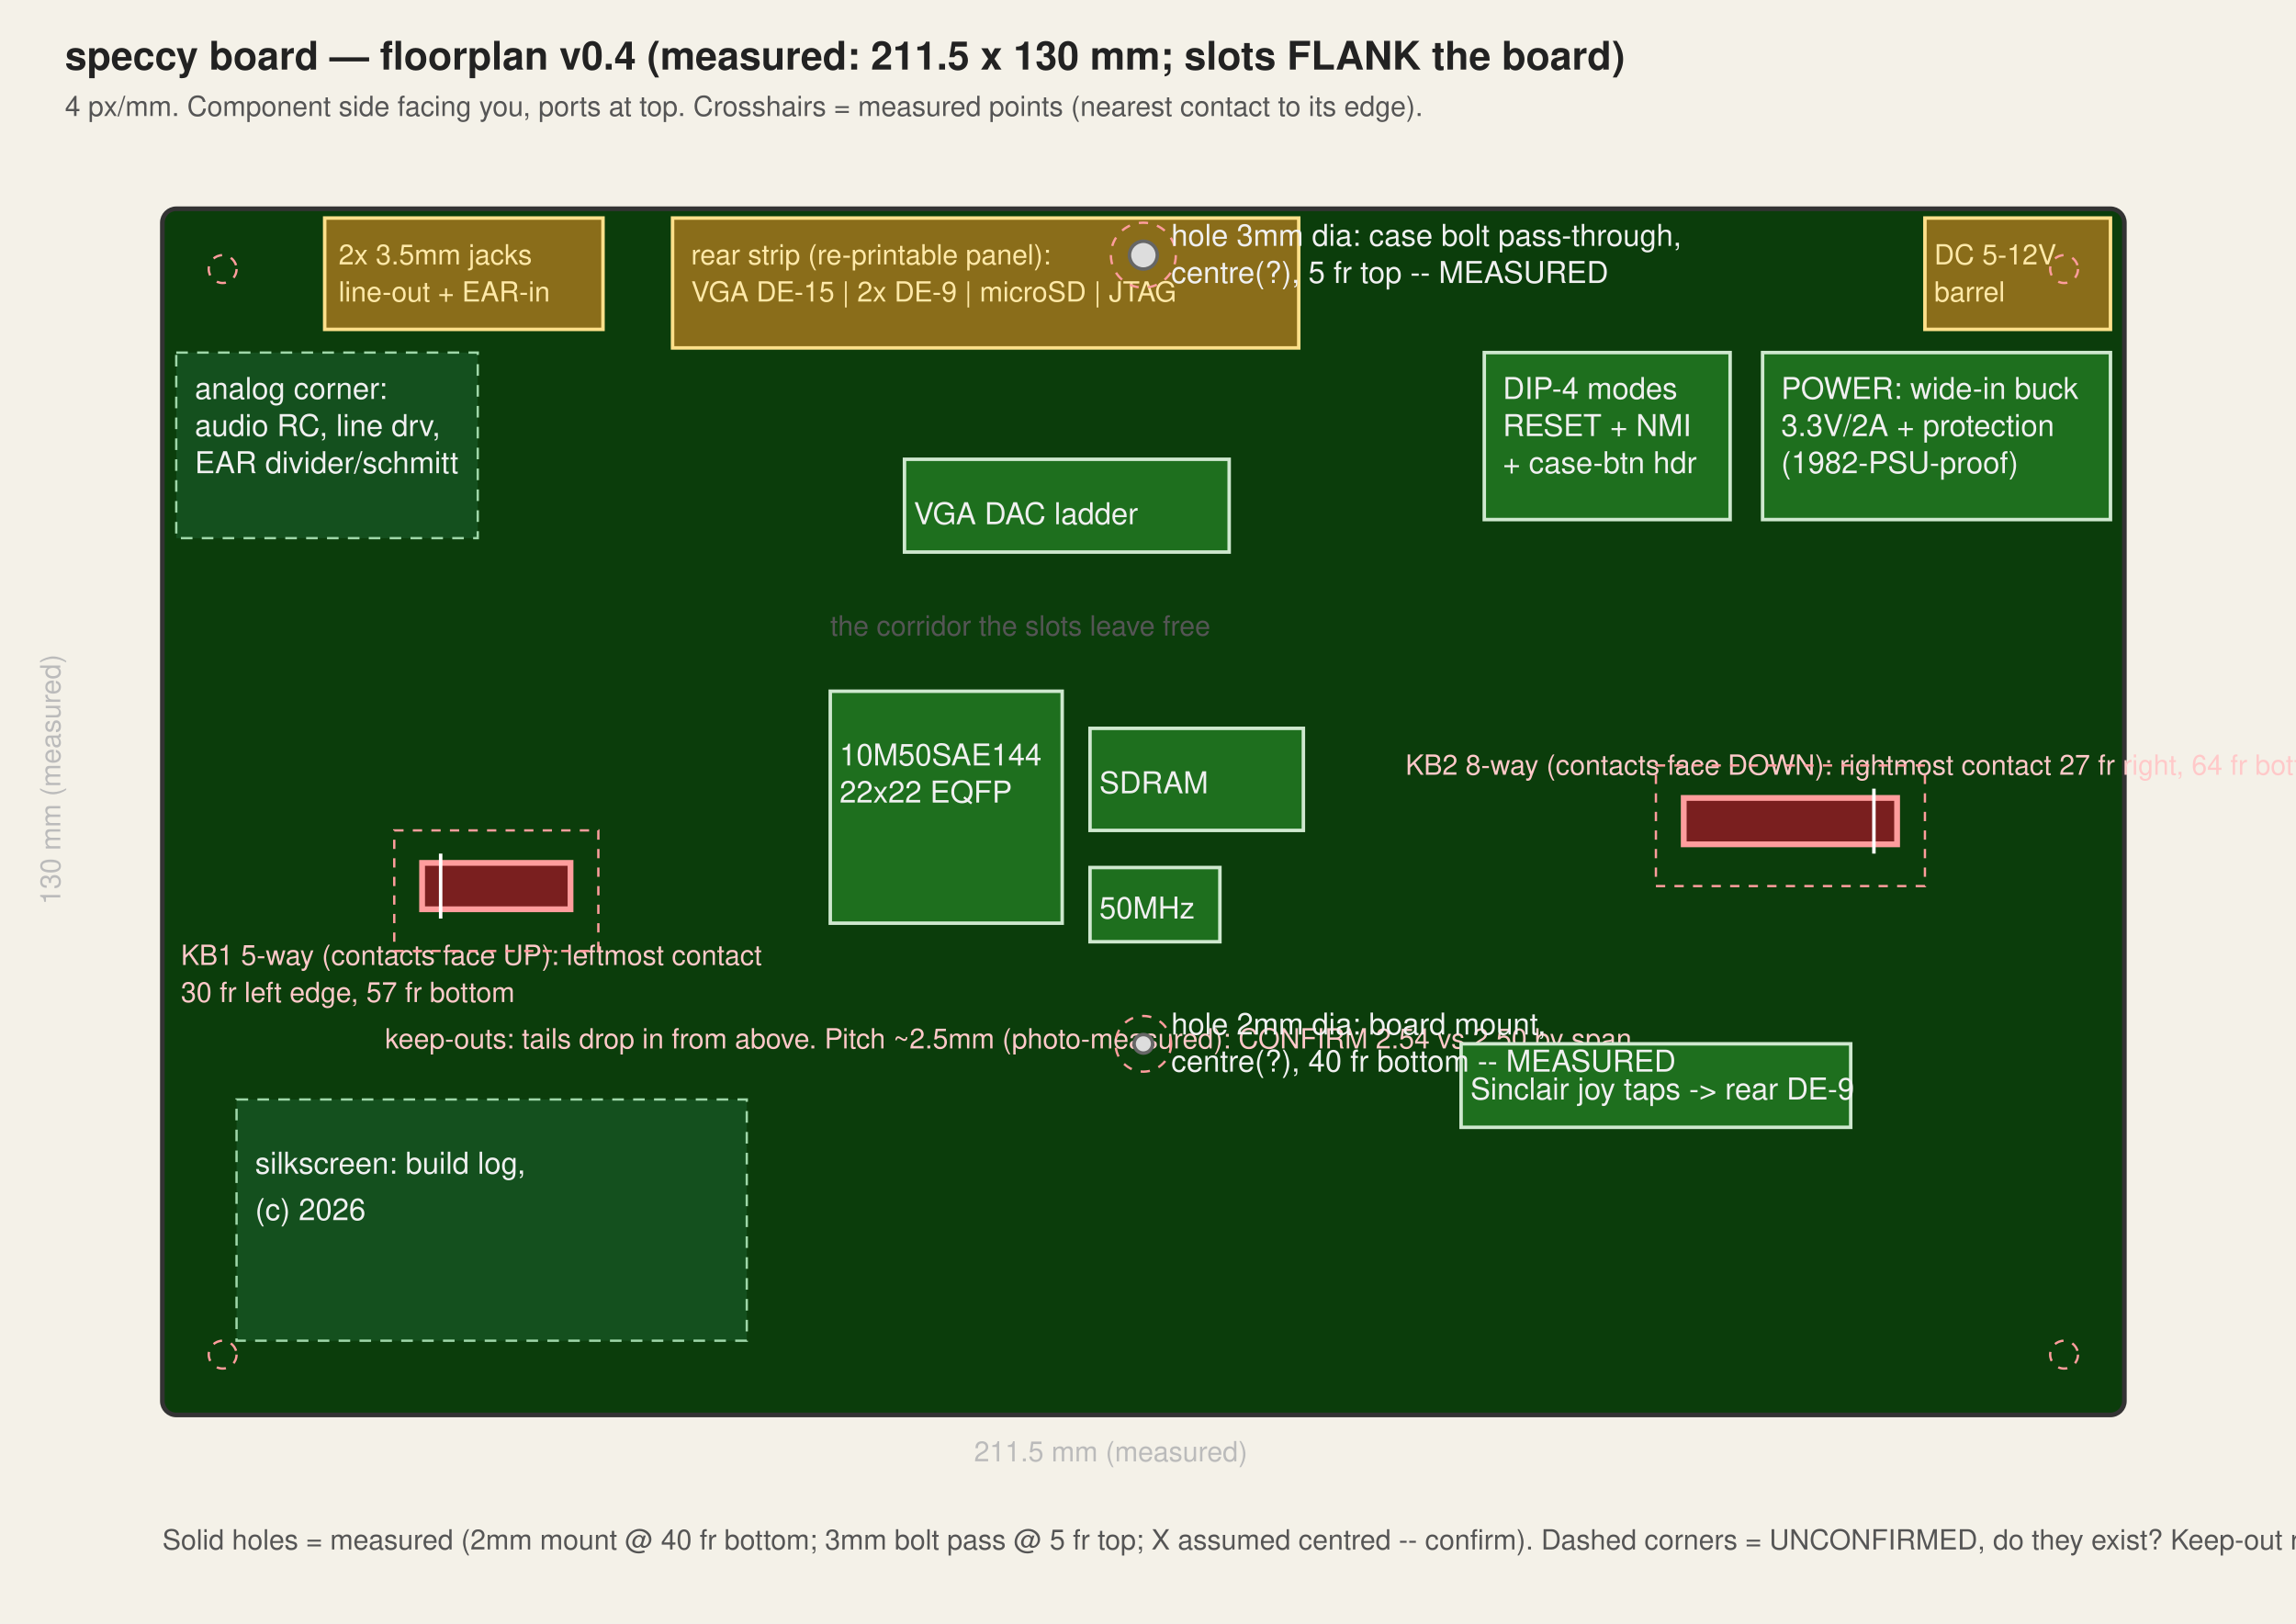
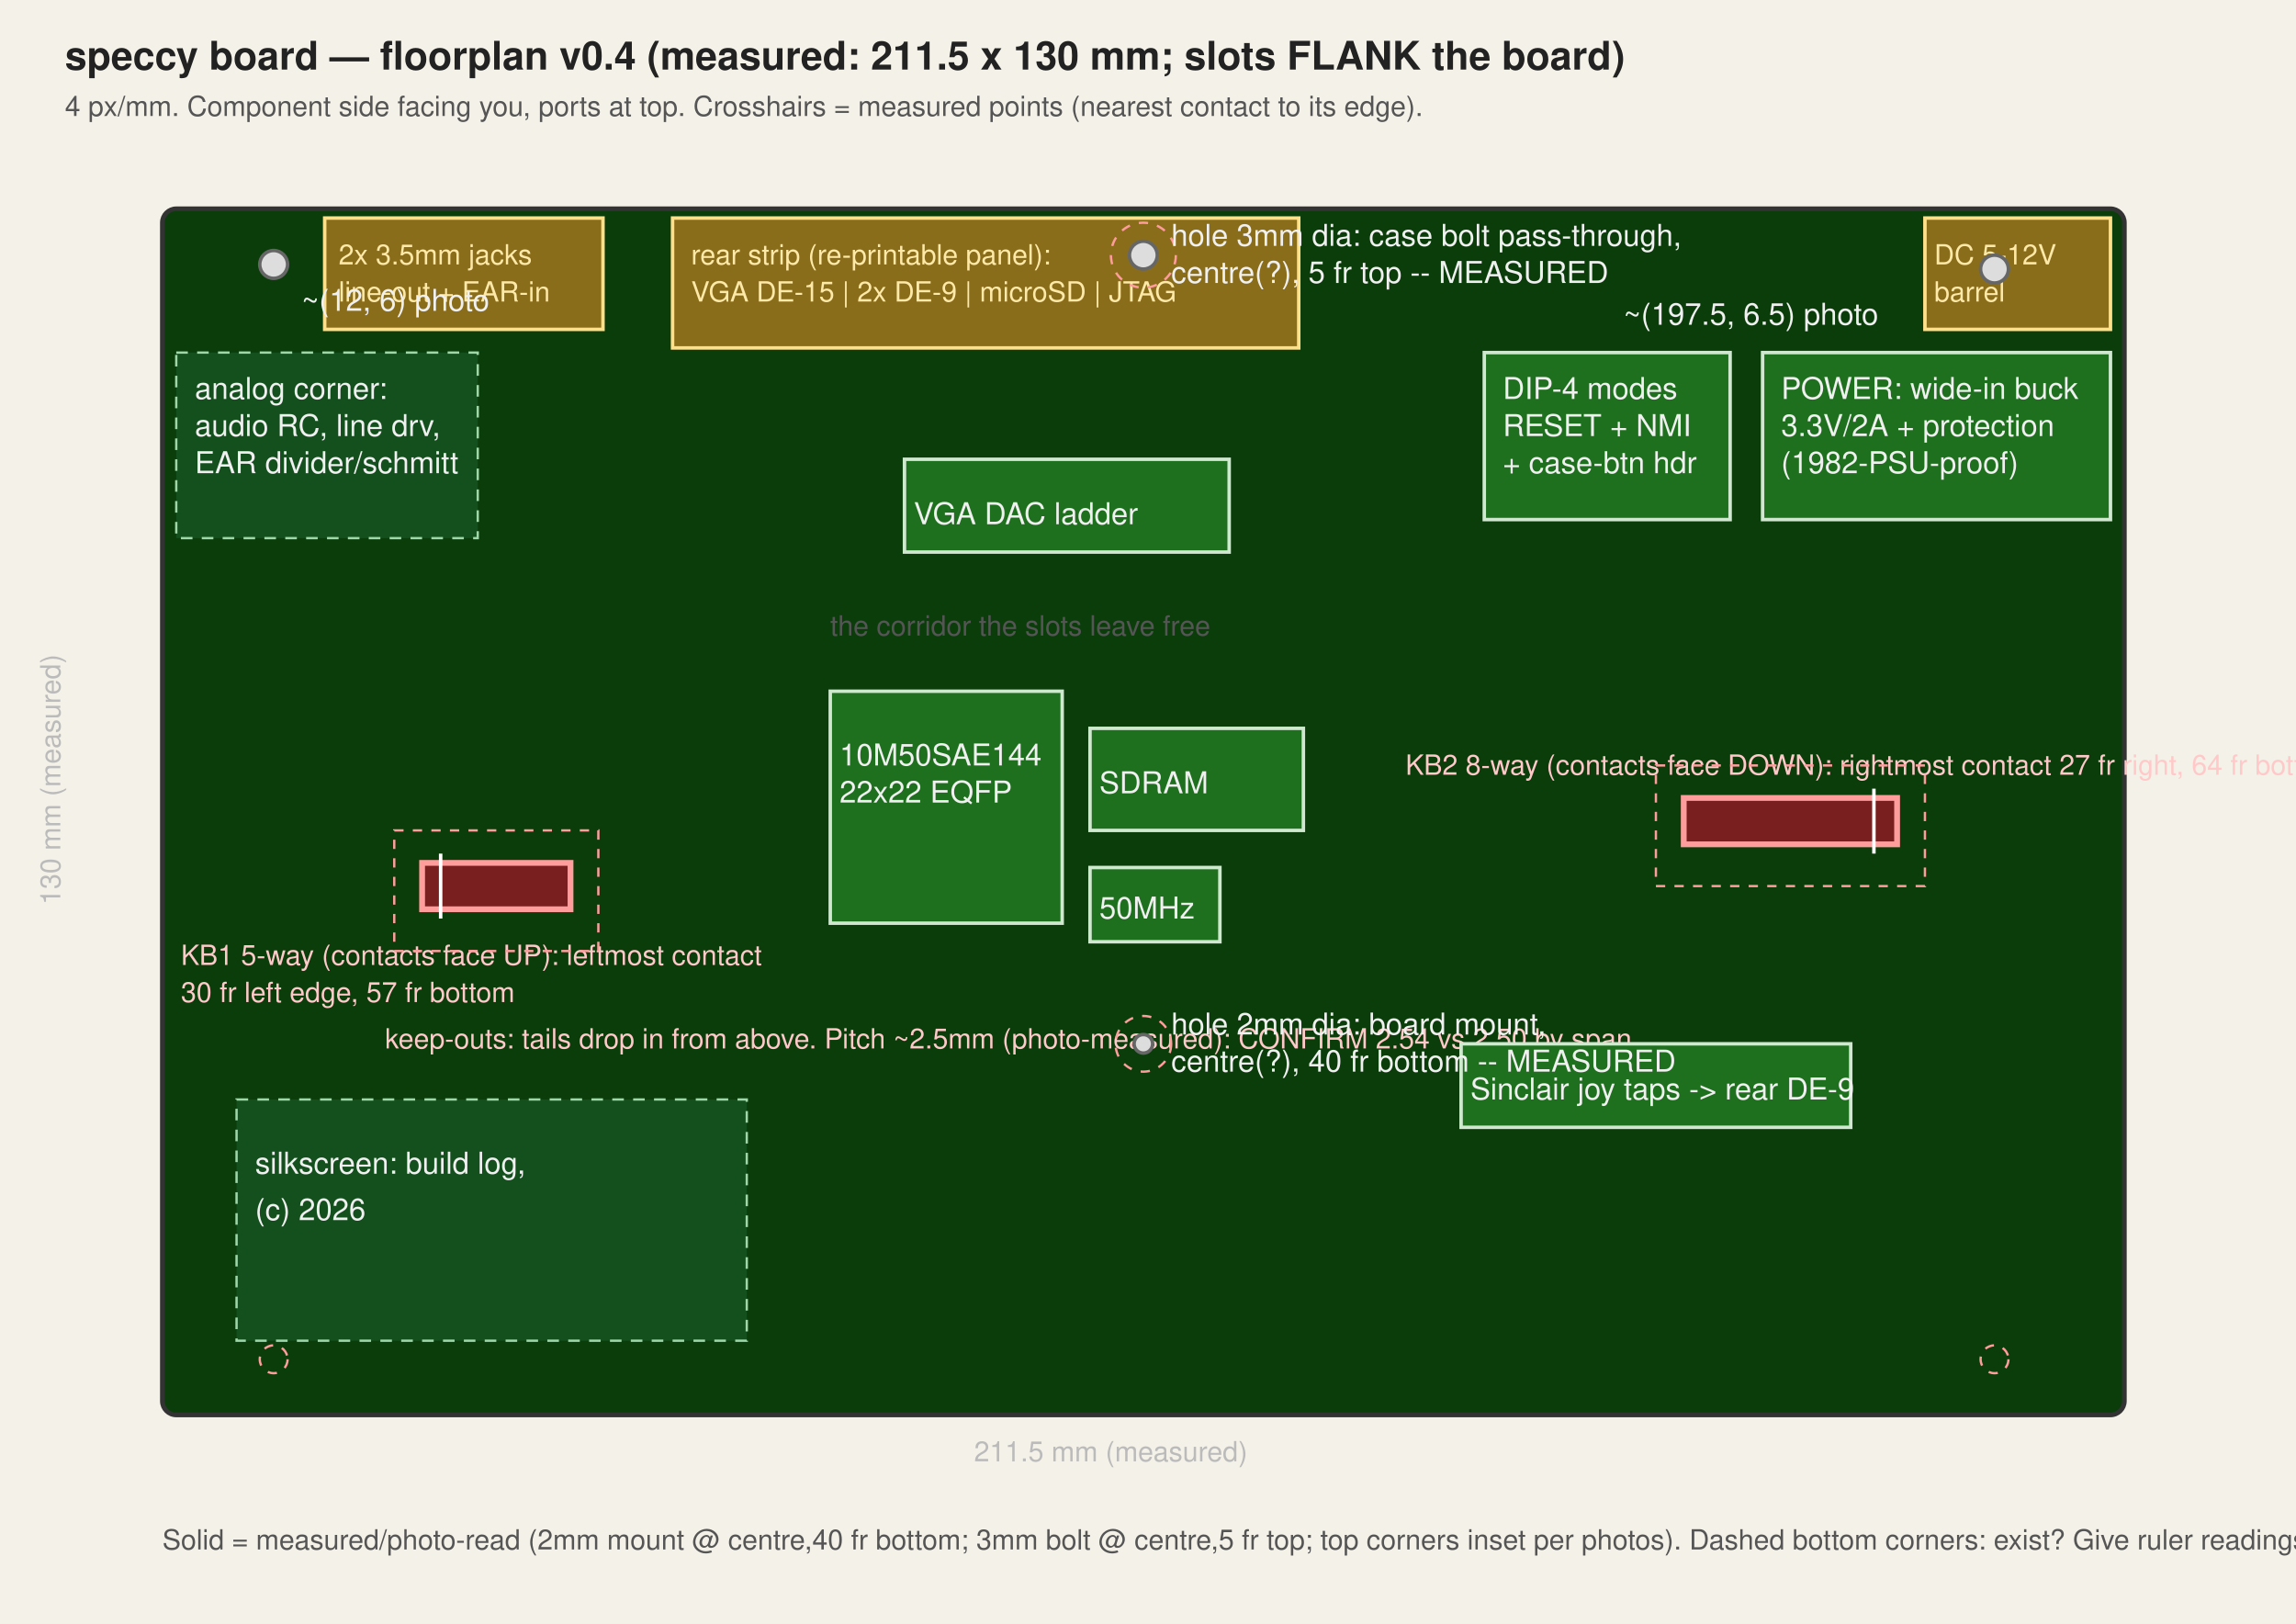
<svg xmlns="http://www.w3.org/2000/svg" viewBox="0 0 990 700" font-family="Helvetica,Arial,sans-serif">
  <defs>
    <style>
      .board { fill:#0b3d0b; stroke:#333; stroke-width:2; }
      .blk   { fill:#1e6f1e; stroke:#cfe8cf; stroke-width:1.5; }
      .conn  { fill:#8a6d1a; stroke:#ffe08a; stroke-width:1.5; }
      .fix   { fill:#7a1f1f; stroke:#ff9d9d; stroke-width:2.5; }
      .keep  { fill:none; stroke:#ff9d9d; stroke-width:1; stroke-dasharray:4 4; }
      .quiet { fill:#14501e; stroke:#9fd7a9; stroke-width:1; stroke-dasharray:5 4; }
      .hole  { fill:#ddd; stroke:#666; stroke-width:1.5; }
      .lbl   { fill:#f0f0f0; font-size:13px; }
      .lbl2  { fill:#ffe9a8; font-size:12px; }
      .lblr  { fill:#ffc9c9; font-size:12px; }
      .dim   { fill:#bbb; font-size:12px; }
      .title { fill:#222; font-size:17px; font-weight:bold; }
      .note  { fill:#555; font-size:12px; }
      .cross { stroke:#fff; stroke-width:1.5; }
    </style>
  </defs>
  <rect x="0" y="0" width="990" height="700" fill="#f4f1e8" />
  <text x="28" y="30" class="title">speccy board — floorplan v0.4 (measured: 211.5 x 130 mm; slots FLANK the board)</text>
  <text x="28" y="50" class="note">4 px/mm. Component side facing you, ports at top. Crosshairs = measured points (nearest contact to its edge).</text>
  <rect x="70" y="90" width="846" height="520" rx="6" class="board" />
  <text x="420" y="630" class="dim">211.5 mm (measured)</text>
  <text x="16" y="380" class="dim" transform="rotate(-90 26 380)">130 mm (measured)</text>
  <rect x="140" y="94" width="120" height="48" class="conn" />
  <text x="146" y="114" class="lbl2">2x 3.5mm jacks</text>
  <text x="146" y="130" class="lbl2">line-out + EAR-in</text>
  <rect x="290" y="94" width="270" height="56" class="conn" />
  <text x="298" y="114" class="lbl2">rear strip (re-printable panel):</text>
  <text x="298" y="130" class="lbl2">VGA DE-15 | 2x DE-9 | microSD | JTAG</text>
  <rect x="830" y="94" width="80" height="48" class="conn" />
  <text x="834" y="114" class="lbl2">DC 5-12V</text>
  <text x="834" y="130" class="lbl2">barrel</text>
  <rect x="760" y="152" width="150" height="72" class="blk" />
  <text x="768" y="172" class="lbl">POWER: wide-in buck</text>
  <text x="768" y="188" class="lbl">3.3V/2A + protection</text>
  <text x="768" y="204" class="lbl">(1982-PSU-proof)</text>
  <rect x="640" y="152" width="106" height="72" class="blk" />
  <text x="648" y="172" class="lbl">DIP-4 modes</text>
  <text x="648" y="188" class="lbl">RESET + NMI</text>
  <text x="648" y="204" class="lbl">+ case-btn hdr</text>
  <rect x="76" y="152" width="130" height="80" class="quiet" />
  <text x="84" y="172" class="lbl">analog corner:</text>
  <text x="84" y="188" class="lbl">audio RC, line drv,</text>
  <text x="84" y="204" class="lbl">EAR divider/schmitt</text>
  <rect x="182" y="372" width="64" height="20" class="fix" />
  <line x1="190" y1="368" x2="190" y2="396" class="cross" />
  <text x="78" y="416" class="lblr">KB1 5-way (contacts face UP): leftmost contact</text>
  <text x="78" y="432" class="lblr">30 fr left edge, 57 fr bottom</text>
  <rect x="726" y="344" width="92" height="20" class="fix" />
  <line x1="808.0" y1="340" x2="808.0" y2="368" class="cross" />
  <text x="606" y="334" class="lblr">KB2 8-way (contacts face DOWN): rightmost contact 27 fr right, 64 fr bottom</text>
  <rect x="170" y="358" width="88" height="52" class="keep" />
  <rect x="714" y="330" width="116" height="52" class="keep" />
  <text x="166" y="452" class="lblr">keep-outs: tails drop in from above. Pitch ~2.5mm (photo-measured): CONFIRM 2.54 vs 2.50 by span.</text>
  <rect x="358" y="298" width="100" height="100" class="blk" />
  <text x="362" y="330" class="lbl">10M50SAE144</text>
  <text x="362" y="346" class="lbl">22x22 EQFP</text>
  <rect x="470" y="314" width="92" height="44" class="blk" />
  <text x="474" y="342" class="lbl">SDRAM</text>
  <rect x="470" y="374" width="56" height="32" class="blk" />
  <text x="474" y="396.0" class="lbl">50MHz</text>
  <text x="358" y="274" class="note" fill="#9fd7a9">the corridor the slots leave free</text>
  <rect x="390" y="198" width="140" height="40" class="blk" />
  <text x="394" y="226" class="lbl">VGA DAC ladder</text>
  <rect x="630" y="450" width="168" height="36" class="blk" />
  <text x="634" y="474" class="lbl">Sinclair joy taps -&gt; rear DE-9</text>
  <rect x="102" y="474" width="220" height="104" class="quiet" />
  <text x="110" y="506" class="lbl">silkscreen: build log,</text>
  <text x="110" y="526" class="lbl">(c) 2026</text>
  <circle cx="493" cy="450" r="4" class="hole" />
  <circle cx="493" cy="450" r="12" class="keep" />
  <text x="505" y="446" class="lbl">hole 2mm dia: board mount,</text>
  <text x="505" y="462" class="lbl">centre(?), 40 fr bottom -- MEASURED</text>
  <circle cx="493" cy="110" r="6" class="hole" />
  <circle cx="493" cy="110" r="14" class="keep" />
  <text x="505" y="106" class="lbl">hole 3mm dia: case bolt pass-through,</text>
  <text x="505" y="122" class="lbl">centre(?), 5 fr top -- MEASURED</text>
-   <circle cx="96" cy="116" r="6" class="keep" />
-   <circle cx="890" cy="116" r="6" class="keep" />
-   <circle cx="96" cy="584" r="6" class="keep" />
-   <circle cx="890" cy="584" r="6" class="keep" />
-   <text x="70" y="668" class="note">Solid holes = measured (2mm mount @ 40 fr bottom; 3mm bolt pass @ 5 fr top; X assumed centred -- confirm). Dashed corners = UNCONFIRMED, do they exist? Keep-out rings: case hardware clearance. Slot Y assumed contact-row centreline.</text>
+   <circle cx="118" cy="114" r="6" class="hole" />
+   <text x="130" y="134" class="lbl">~(12, 6) photo</text>
+   <circle cx="860" cy="116" r="6" class="hole" />
+   <text x="700" y="140" class="lbl">~(197.5, 6.5) photo</text>
+   <circle cx="118" cy="586" r="6" class="keep" />
+   <circle cx="860" cy="586" r="6" class="keep" />
+   <text x="70" y="668" class="note">Solid = measured/photo-read (2mm mount @ centre,40 fr bottom; 3mm bolt @ centre,5 fr top; top corners inset per photos). Dashed bottom corners: exist? Give ruler readings per hole to freeze. Slot Y assumed contact-row centreline.</text>
</svg>
